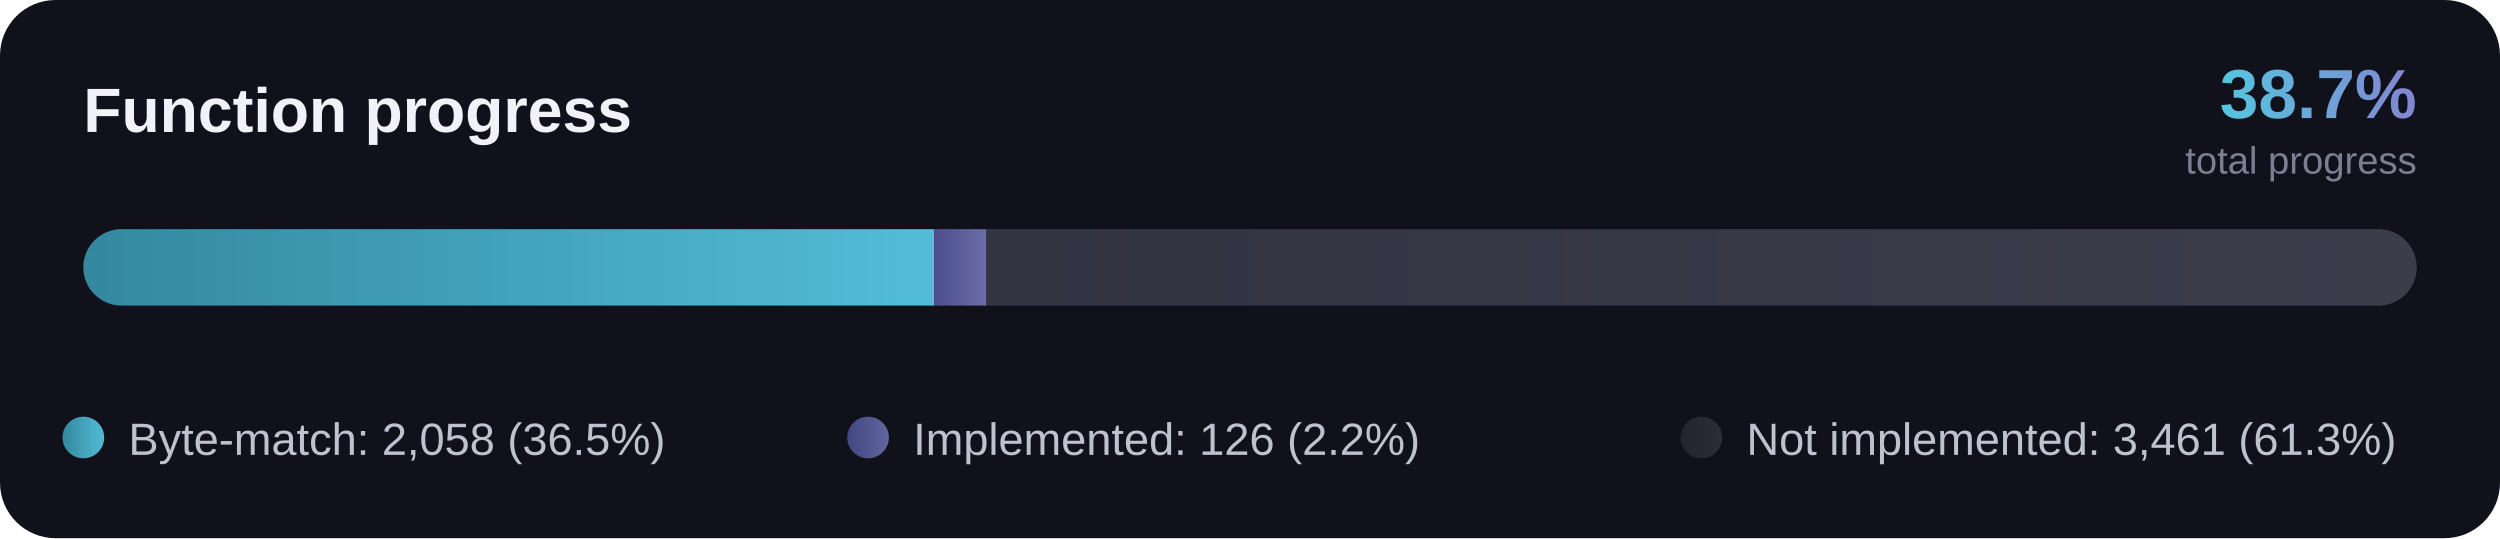
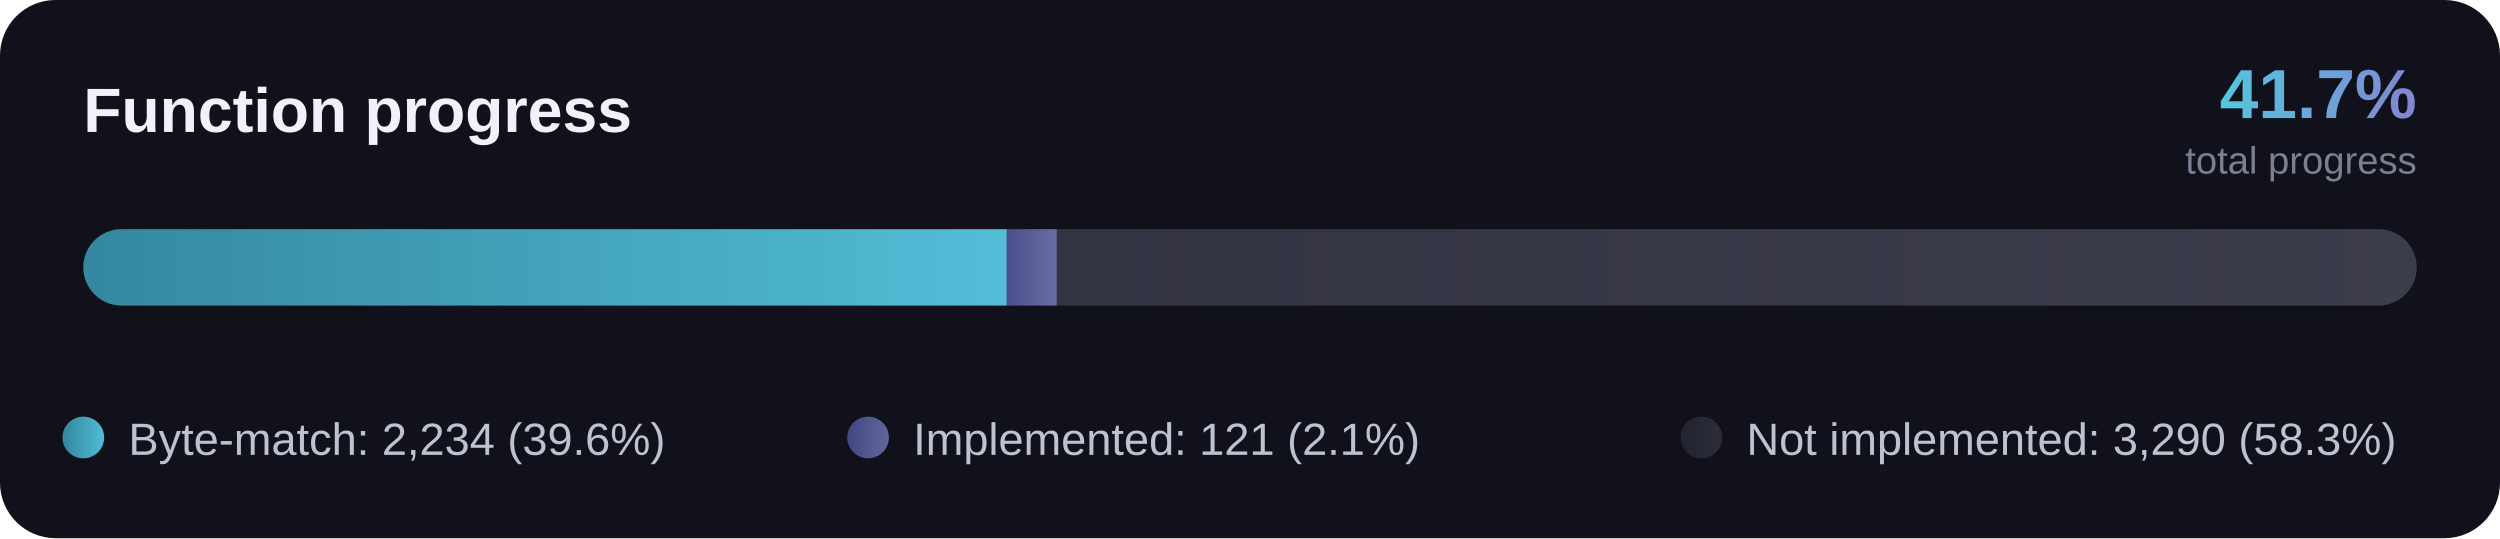
<svg xmlns="http://www.w3.org/2000/svg" width="720" height="155" viewBox="0 0 720 155" role="img" aria-labelledby="title description" font-family="Segoe UI, Arial, sans-serif">
  <defs>
    <linearGradient id="matching-gradient" x1="0" x2="1">
      <stop offset="0" stop-color="#348da5" />
      <stop offset="1" stop-color="#55c5df" />
    </linearGradient>
    <linearGradient id="not-matching-gradient" x1="0" x2="1">
      <stop offset="0" stop-color="#585caa" />
      <stop offset="1" stop-color="#8286d1" />
    </linearGradient>
    <linearGradient id="not-started-gradient" x1="0" x2="1">
      <stop offset="0" stop-color="#3e4050" />
      <stop offset="1" stop-color="#555767" />
    </linearGradient>
    <linearGradient id="overall-gradient" x1="0" x2="1">
      <stop offset="0" stop-color="#55c5df" />
      <stop offset="1" stop-color="#8286d1" />
    </linearGradient>
  </defs>
  <rect width="720" height="155" rx="16" fill="#10111a" />
  <text x="24" y="38" fill="#f1f1f7" font-family="Segoe UI, Arial, sans-serif" font-size="18" font-weight="600">Function progress</text>
-   <text x="696" y="34" text-anchor="end" fill="url(#overall-gradient)" font-family="Segoe UI, Arial, sans-serif" font-size="20" font-weight="700">38.7%</text>
+   <text x="696" y="34" text-anchor="end" fill="url(#overall-gradient)" font-family="Segoe UI, Arial, sans-serif" font-size="20" font-weight="700">41.7%</text>
  <text x="696" y="50" text-anchor="end" fill="#7c7e92" font-family="Segoe UI, Arial, sans-serif" font-size="11">total progress</text>
  <rect x="24" y="66" width="672" height="22" rx="11" fill="#555767" fill-opacity="0.4" />
  <clipPath id="progress-clip">
    <rect x="24" y="66" width="672" height="22" rx="11" />
  </clipPath>
  <g clip-path="url(#progress-clip)">
-     <rect x="24.00" y="66" width="244.99" height="22" fill="url(#matching-gradient)" fill-opacity="0.95" />
-     <rect x="268.99" y="66" width="15.00" height="22" fill="url(#not-matching-gradient)" fill-opacity="0.72" />
-     <rect x="283.99" y="66" width="412.01" height="22" fill="url(#not-started-gradient)" fill-opacity="0.4" />
+     <rect x="24.00" y="66" width="265.94" height="22" fill="url(#matching-gradient)" fill-opacity="0.95" />
+     <rect x="289.94" y="66" width="14.40" height="22" fill="url(#not-matching-gradient)" fill-opacity="0.72" />
+     <rect x="304.35" y="66" width="391.65" height="22" fill="url(#not-started-gradient)" fill-opacity="0.4" />
  </g>
  <circle cx="24" cy="126" r="6" fill="url(#matching-gradient)" fill-opacity="0.95" />
-   <text x="37" y="131" fill="#c0c1d0" font-size="13">Byte-match: 2,058 (36.5%)</text>
+   <text x="37" y="131" fill="#c0c1d0" font-size="13">Byte-match: 2,234 (39.6%)</text>
  <circle cx="250" cy="126" r="6" fill="url(#not-matching-gradient)" fill-opacity="0.72" />
-   <text x="263" y="131" fill="#c0c1d0" font-size="13">Implemented: 126 (2.2%)</text>
+   <text x="263" y="131" fill="#c0c1d0" font-size="13">Implemented: 121 (2.1%)</text>
  <circle cx="490" cy="126" r="6" fill="url(#not-started-gradient)" fill-opacity="0.4" />
-   <text x="503" y="131" fill="#c0c1d0" font-size="13">Not implemented: 3,461 (61.3%)</text>
+   <text x="503" y="131" fill="#c0c1d0" font-size="13">Not implemented: 3,290 (58.3%)</text>
</svg>
